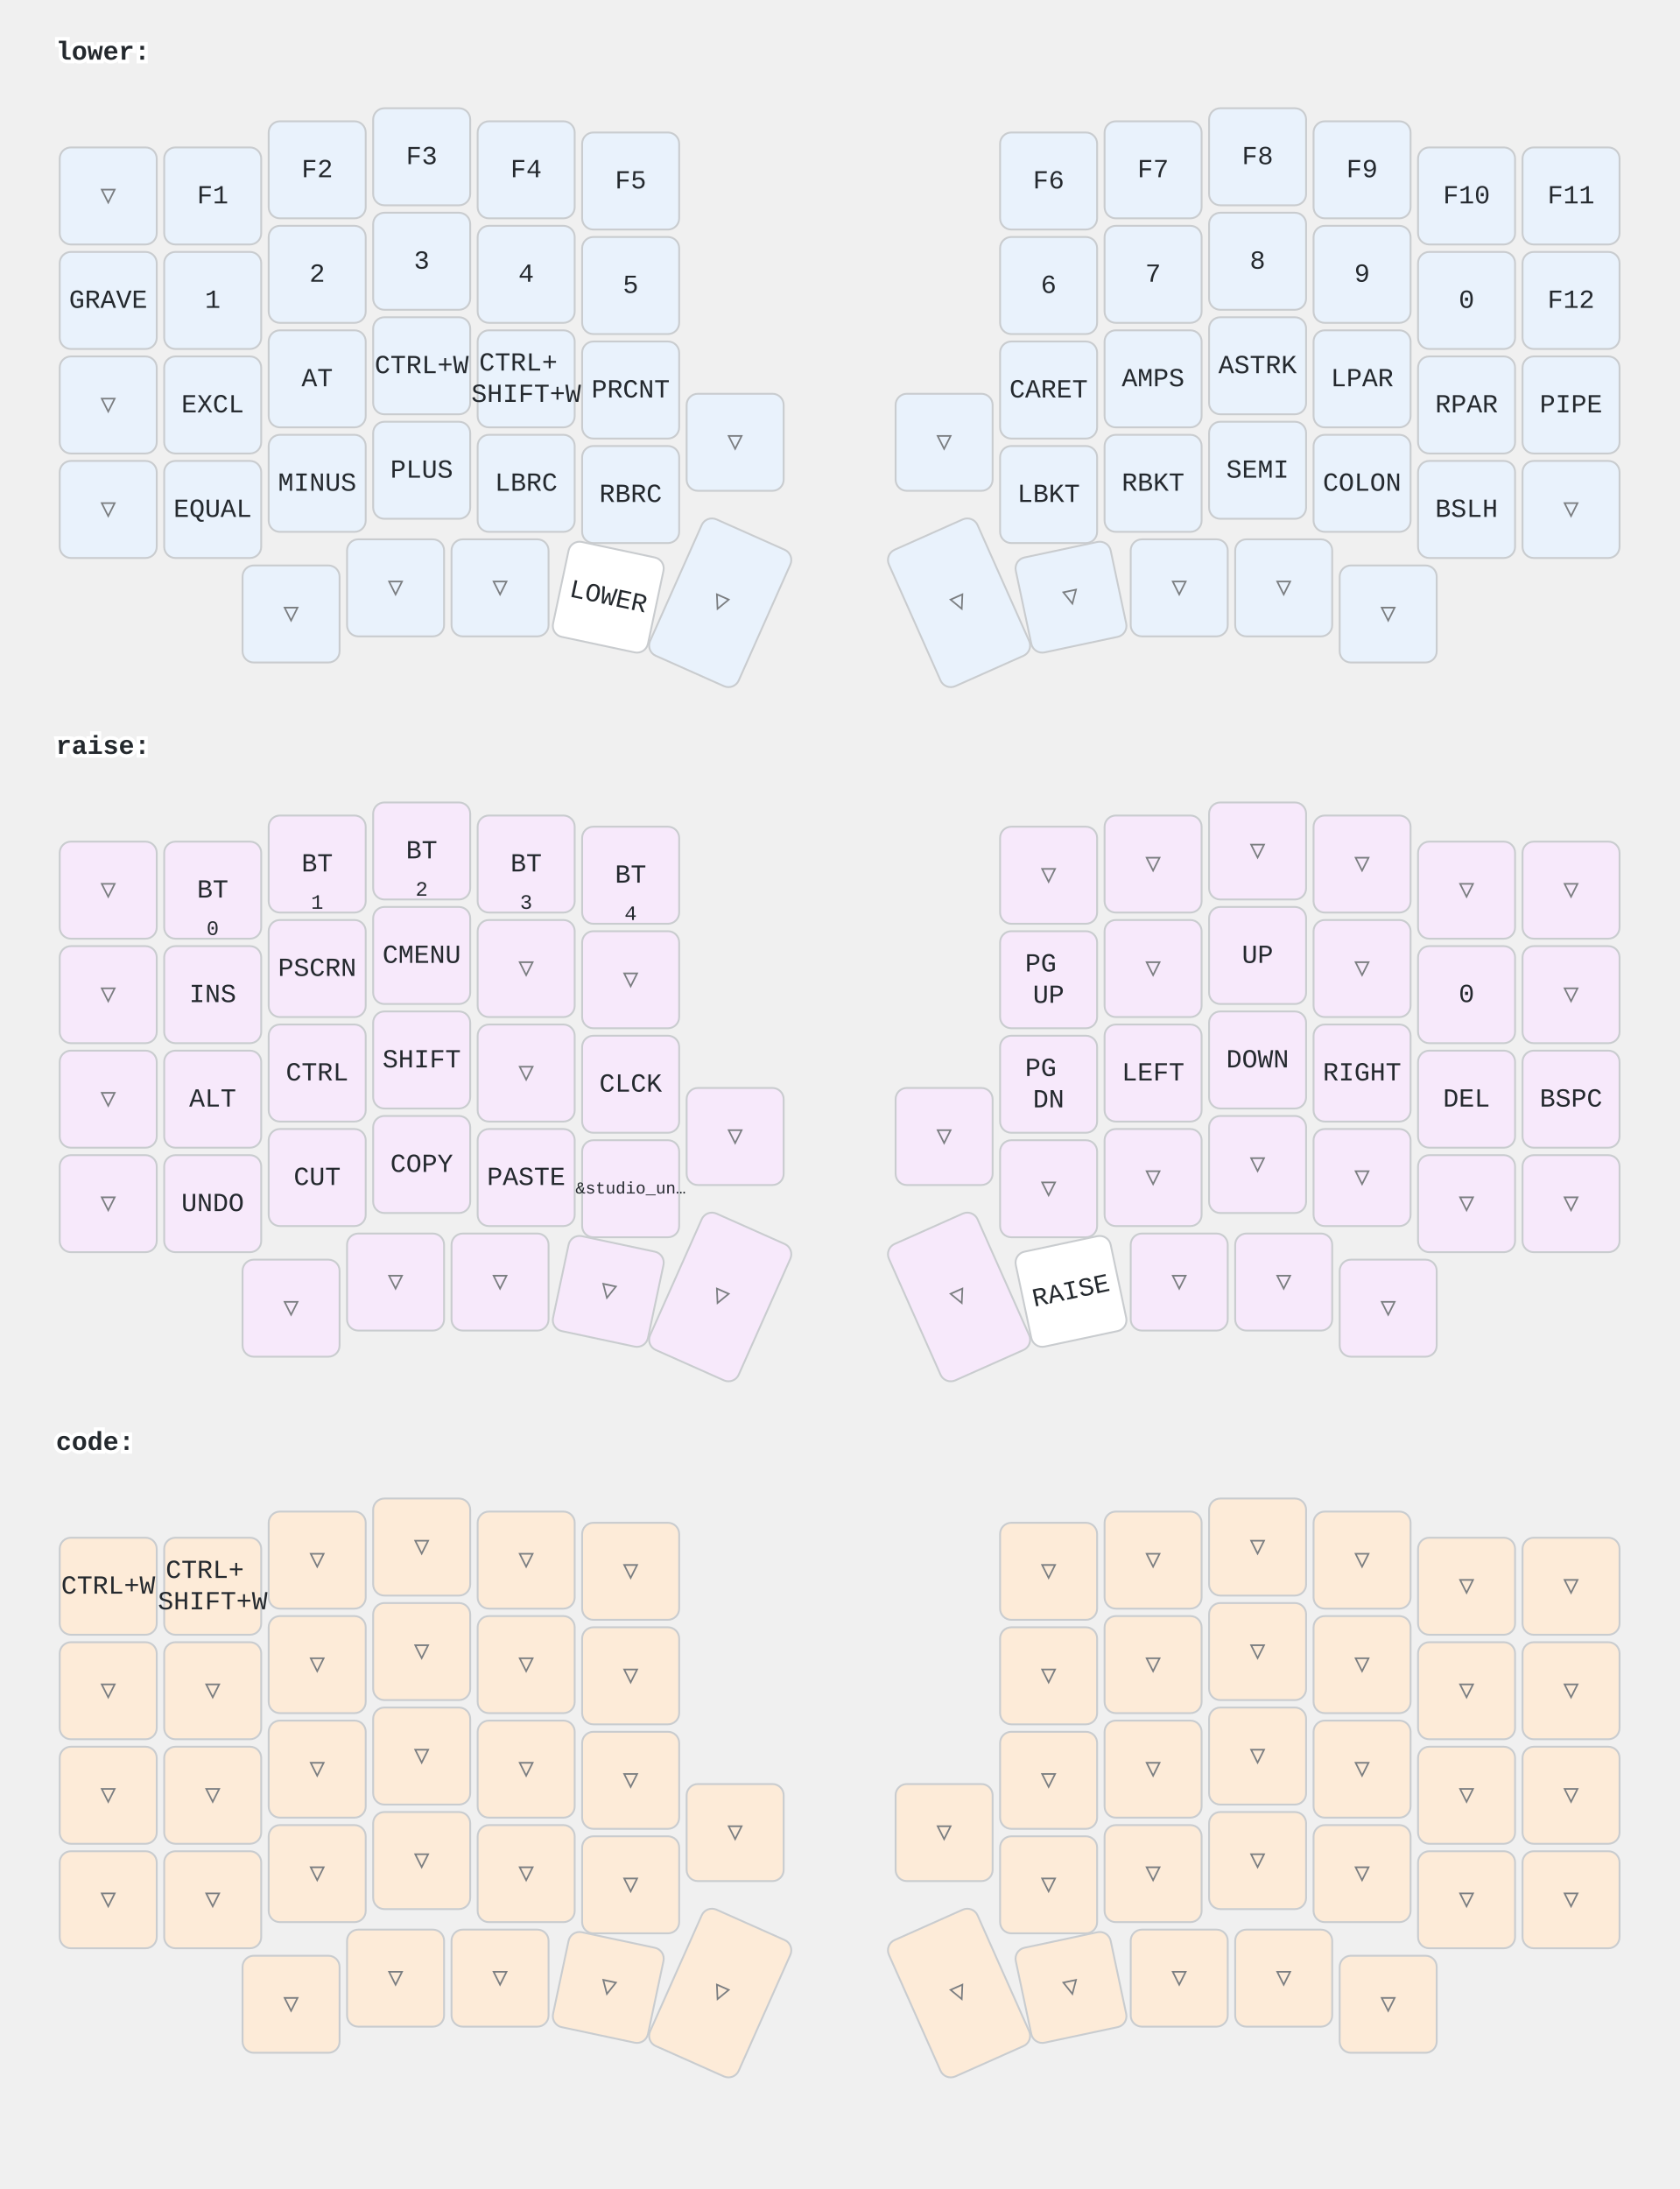
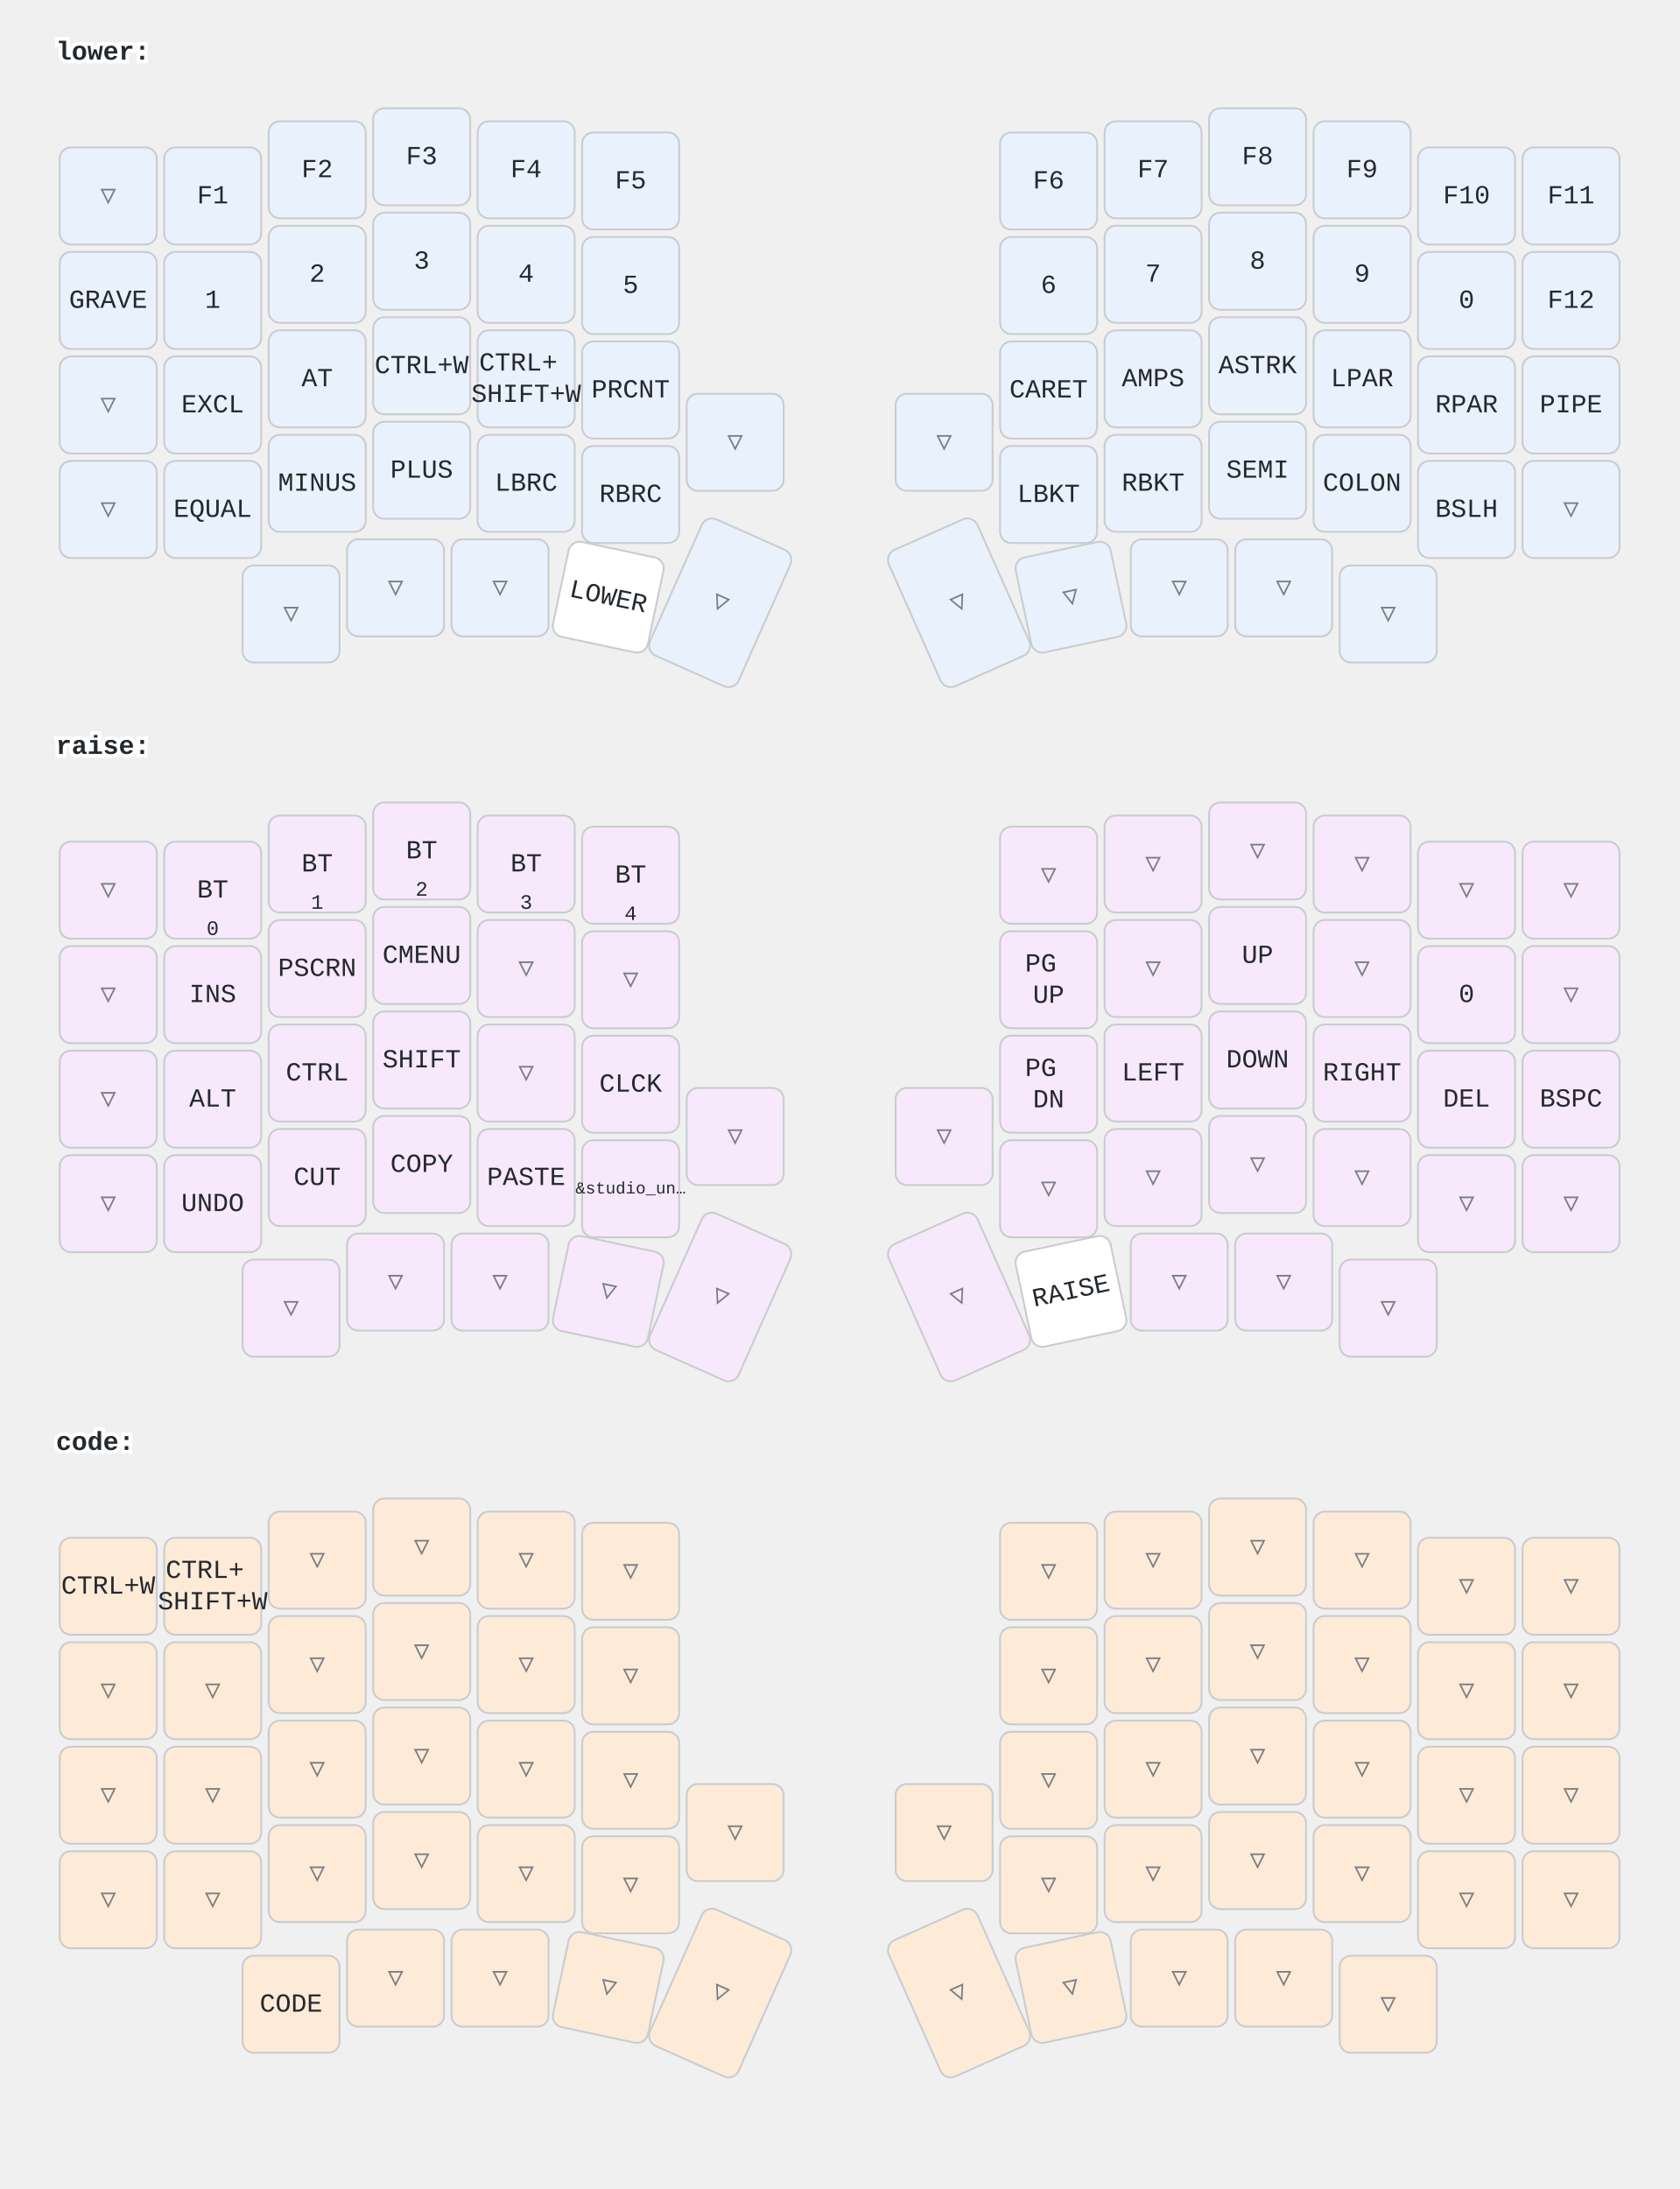
<svg xmlns="http://www.w3.org/2000/svg" width="900" height="1173" viewBox="0 0 900 1173" class="keymap">
  <style>/* inherit to force styles through use tags */
svg path {
    fill: inherit;
}

/* font and background color specifications */
svg.keymap {
    font-family: SFMono-Regular,Consolas,Liberation Mono,Menlo,monospace;
    font-size: 14px;
    font-kerning: normal;
    text-rendering: optimizeLegibility;
    fill: #24292e;
}

/* default key styling */
rect.key {
    fill: #f6f8fa;
}

rect.key, rect.combo {
    stroke: #c9cccf;
    stroke-width: 1;
}

/* default key side styling, only used is draw_key_sides is set */
rect.side {
    filter: brightness(90%);
}

/* color accent for combo boxes */
rect.combo, rect.combo-separate {
    fill: #cdf;
}

/* color accent for held keys */
rect.held, rect.combo.held {
    fill: #fdd;
}

/* color accent for ghost (optional) keys */
rect.ghost, rect.combo.ghost {
    stroke-dasharray: 4, 4;
    stroke-width: 2;
}

text {
    text-anchor: middle;
    dominant-baseline: middle;
}

/* styling for layer labels */
text.label {
    font-weight: bold;
    text-anchor: start;
    stroke: white;
    stroke-width: 4;
    paint-order: stroke;
}

/* styling for optional footer */
text.footer {
    text-anchor: end;
    dominant-baseline: auto;
    stroke: white;
    stroke-width: 4;
    paint-order: stroke;
}

/* styling for combo tap, and key non-tap label text */
text.combo, text.hold, text.shifted, text.left, text.right {
    font-size: 11px;
}

text.hold {
    text-anchor: middle;
    dominant-baseline: auto;
}

text.shifted {
    text-anchor: middle;
    dominant-baseline: hanging;
}

text.left {
    text-anchor: start;
}

text.right {
    text-anchor: end;
}

text.layer-activator {
    text-decoration: underline;
}

/* styling for hold/shifted label text in combo box */
text.combo.hold, text.combo.shifted, text.combo.left, text.combo.right {
    font-size: 8px;
}

/* lighter symbol for transparent keys */
text.trans {
    fill: #7b7e81;
}

/* styling for combo dendrons */
path.combo {
    stroke-width: 1;
    stroke: gray;
    fill: none;
}

/* Start Tabler Icons Cleanup */
/* cannot use height/width with glyphs */
.icon-tabler &gt; path {
    fill: inherit;
    stroke: inherit;
    stroke-width: 2;
}
/* hide tabler's default box */
.icon-tabler &gt; path[stroke="none"][fill="none"] {
    visibility: hidden;
}
/* End Tabler Icons Cleanup */

/* Render labels in uppercase for consistent legends */
text.key,
text.label,
text.combo,
text.hold,
text.shifted,
text.left,
text.right {
  text-transform: uppercase;
}

/* Per-layer key background hues (normal keys only) */
.layer-default rect.key:not(.held) { fill: hsl(42 70% 96%); }
.layer-lower rect.key:not(.held)   { fill: hsl(210 75% 95%); }
.layer-raise rect.key:not(.held)   { fill: hsl(285 70% 95%); }
.layer-code rect.key:not(.held)    { fill: hsl(30 90% 92%); }
.layer-adjust rect.key:not(.held)  { fill: hsl(145 55% 94%); }

/* Make held/layer-activator keys white */
.layer-default rect.key.held,
.layer-lower rect.key.held,
.layer-raise rect.key.held,
.layer-code rect.key.held,
.layer-adjust rect.key.held {
  fill: #ffffff;
}
</style>
  <g transform="translate(30, 0)" class="layer-lower">
    <text x="0" y="28" class="label" id="lower">lower:</text>
    <g transform="translate(0, 56)">
      <g transform="translate(28, 49)" class="key trans keypos-0">
        <rect rx="6" ry="6" x="-26" y="-26" width="52" height="52" class="key trans" />
        <text x="0" y="0" class="key trans tap">▽</text>
      </g>
      <g transform="translate(84, 49)" class="key keypos-1">
        <rect rx="6" ry="6" x="-26" y="-26" width="52" height="52" class="key" />
        <text x="0" y="0" class="key tap">F1</text>
      </g>
      <g transform="translate(140, 35)" class="key keypos-2">
        <rect rx="6" ry="6" x="-26" y="-26" width="52" height="52" class="key" />
        <text x="0" y="0" class="key tap">F2</text>
      </g>
      <g transform="translate(196, 28)" class="key keypos-3">
        <rect rx="6" ry="6" x="-26" y="-26" width="52" height="52" class="key" />
        <text x="0" y="0" class="key tap">F3</text>
      </g>
      <g transform="translate(252, 35)" class="key keypos-4">
        <rect rx="6" ry="6" x="-26" y="-26" width="52" height="52" class="key" />
        <text x="0" y="0" class="key tap">F4</text>
      </g>
      <g transform="translate(308, 41)" class="key keypos-5">
        <rect rx="6" ry="6" x="-26" y="-26" width="52" height="52" class="key" />
        <text x="0" y="0" class="key tap">F5</text>
      </g>
      <g transform="translate(532, 41)" class="key keypos-6">
        <rect rx="6" ry="6" x="-26" y="-26" width="52" height="52" class="key" />
        <text x="0" y="0" class="key tap">F6</text>
      </g>
      <g transform="translate(588, 35)" class="key keypos-7">
        <rect rx="6" ry="6" x="-26" y="-26" width="52" height="52" class="key" />
        <text x="0" y="0" class="key tap">F7</text>
      </g>
      <g transform="translate(644, 28)" class="key keypos-8">
        <rect rx="6" ry="6" x="-26" y="-26" width="52" height="52" class="key" />
        <text x="0" y="0" class="key tap">F8</text>
      </g>
      <g transform="translate(700, 35)" class="key keypos-9">
        <rect rx="6" ry="6" x="-26" y="-26" width="52" height="52" class="key" />
        <text x="0" y="0" class="key tap">F9</text>
      </g>
      <g transform="translate(756, 49)" class="key keypos-10">
        <rect rx="6" ry="6" x="-26" y="-26" width="52" height="52" class="key" />
        <text x="0" y="0" class="key tap">F10</text>
      </g>
      <g transform="translate(812, 49)" class="key keypos-11">
        <rect rx="6" ry="6" x="-26" y="-26" width="52" height="52" class="key" />
        <text x="0" y="0" class="key tap">F11</text>
      </g>
      <g transform="translate(28, 105)" class="key keypos-12">
        <rect rx="6" ry="6" x="-26" y="-26" width="52" height="52" class="key" />
        <text x="0" y="0" class="key tap">GRAVE</text>
      </g>
      <g transform="translate(84, 105)" class="key keypos-13">
        <rect rx="6" ry="6" x="-26" y="-26" width="52" height="52" class="key" />
        <text x="0" y="0" class="key tap">1</text>
      </g>
      <g transform="translate(140, 91)" class="key keypos-14">
        <rect rx="6" ry="6" x="-26" y="-26" width="52" height="52" class="key" />
        <text x="0" y="0" class="key tap">2</text>
      </g>
      <g transform="translate(196, 84)" class="key keypos-15">
        <rect rx="6" ry="6" x="-26" y="-26" width="52" height="52" class="key" />
        <text x="0" y="0" class="key tap">3</text>
      </g>
      <g transform="translate(252, 91)" class="key keypos-16">
        <rect rx="6" ry="6" x="-26" y="-26" width="52" height="52" class="key" />
        <text x="0" y="0" class="key tap">4</text>
      </g>
      <g transform="translate(308, 97)" class="key keypos-17">
        <rect rx="6" ry="6" x="-26" y="-26" width="52" height="52" class="key" />
        <text x="0" y="0" class="key tap">5</text>
      </g>
      <g transform="translate(532, 97)" class="key keypos-18">
        <rect rx="6" ry="6" x="-26" y="-26" width="52" height="52" class="key" />
        <text x="0" y="0" class="key tap">6</text>
      </g>
      <g transform="translate(588, 91)" class="key keypos-19">
        <rect rx="6" ry="6" x="-26" y="-26" width="52" height="52" class="key" />
        <text x="0" y="0" class="key tap">7</text>
      </g>
      <g transform="translate(644, 84)" class="key keypos-20">
        <rect rx="6" ry="6" x="-26" y="-26" width="52" height="52" class="key" />
        <text x="0" y="0" class="key tap">8</text>
      </g>
      <g transform="translate(700, 91)" class="key keypos-21">
        <rect rx="6" ry="6" x="-26" y="-26" width="52" height="52" class="key" />
        <text x="0" y="0" class="key tap">9</text>
      </g>
      <g transform="translate(756, 105)" class="key keypos-22">
        <rect rx="6" ry="6" x="-26" y="-26" width="52" height="52" class="key" />
        <text x="0" y="0" class="key tap">0</text>
      </g>
      <g transform="translate(812, 105)" class="key keypos-23">
        <rect rx="6" ry="6" x="-26" y="-26" width="52" height="52" class="key" />
        <text x="0" y="0" class="key tap">F12</text>
      </g>
      <g transform="translate(28, 161)" class="key trans keypos-24">
        <rect rx="6" ry="6" x="-26" y="-26" width="52" height="52" class="key trans" />
        <text x="0" y="0" class="key trans tap">▽</text>
      </g>
      <g transform="translate(84, 161)" class="key keypos-25">
        <rect rx="6" ry="6" x="-26" y="-26" width="52" height="52" class="key" />
        <text x="0" y="0" class="key tap">EXCL</text>
      </g>
      <g transform="translate(140, 147)" class="key keypos-26">
        <rect rx="6" ry="6" x="-26" y="-26" width="52" height="52" class="key" />
        <text x="0" y="0" class="key tap">AT</text>
      </g>
      <g transform="translate(196, 140)" class="key keypos-27">
        <rect rx="6" ry="6" x="-26" y="-26" width="52" height="52" class="key" />
        <text x="0" y="0" class="key tap">CTRL+W</text>
      </g>
      <g transform="translate(252, 147)" class="key keypos-28">
        <rect rx="6" ry="6" x="-26" y="-26" width="52" height="52" class="key" />
        <text x="0" y="0" class="key tap">
          <tspan x="0" dy="-0.6em">CTRL+</tspan>
          <tspan x="0" dy="1.2em">SHIFT+W</tspan>
        </text>
      </g>
      <g transform="translate(308, 153)" class="key keypos-29">
        <rect rx="6" ry="6" x="-26" y="-26" width="52" height="52" class="key" />
        <text x="0" y="0" class="key tap">PRCNT</text>
      </g>
      <g transform="translate(532, 153)" class="key keypos-30">
        <rect rx="6" ry="6" x="-26" y="-26" width="52" height="52" class="key" />
        <text x="0" y="0" class="key tap">CARET</text>
      </g>
      <g transform="translate(588, 147)" class="key keypos-31">
        <rect rx="6" ry="6" x="-26" y="-26" width="52" height="52" class="key" />
        <text x="0" y="0" class="key tap">AMPS</text>
      </g>
      <g transform="translate(644, 140)" class="key keypos-32">
        <rect rx="6" ry="6" x="-26" y="-26" width="52" height="52" class="key" />
        <text x="0" y="0" class="key tap">ASTRK</text>
      </g>
      <g transform="translate(700, 147)" class="key keypos-33">
        <rect rx="6" ry="6" x="-26" y="-26" width="52" height="52" class="key" />
        <text x="0" y="0" class="key tap">LPAR</text>
      </g>
      <g transform="translate(756, 161)" class="key keypos-34">
        <rect rx="6" ry="6" x="-26" y="-26" width="52" height="52" class="key" />
        <text x="0" y="0" class="key tap">RPAR</text>
      </g>
      <g transform="translate(812, 161)" class="key keypos-35">
        <rect rx="6" ry="6" x="-26" y="-26" width="52" height="52" class="key" />
        <text x="0" y="0" class="key tap">PIPE</text>
      </g>
      <g transform="translate(28, 217)" class="key trans keypos-36">
        <rect rx="6" ry="6" x="-26" y="-26" width="52" height="52" class="key trans" />
        <text x="0" y="0" class="key trans tap">▽</text>
      </g>
      <g transform="translate(84, 217)" class="key keypos-37">
        <rect rx="6" ry="6" x="-26" y="-26" width="52" height="52" class="key" />
        <text x="0" y="0" class="key tap">EQUAL</text>
      </g>
      <g transform="translate(140, 203)" class="key keypos-38">
        <rect rx="6" ry="6" x="-26" y="-26" width="52" height="52" class="key" />
        <text x="0" y="0" class="key tap">MINUS</text>
      </g>
      <g transform="translate(196, 196)" class="key keypos-39">
        <rect rx="6" ry="6" x="-26" y="-26" width="52" height="52" class="key" />
        <text x="0" y="0" class="key tap">PLUS</text>
      </g>
      <g transform="translate(252, 203)" class="key keypos-40">
        <rect rx="6" ry="6" x="-26" y="-26" width="52" height="52" class="key" />
        <text x="0" y="0" class="key tap">LBRC</text>
      </g>
      <g transform="translate(308, 209)" class="key keypos-41">
        <rect rx="6" ry="6" x="-26" y="-26" width="52" height="52" class="key" />
        <text x="0" y="0" class="key tap">RBRC</text>
      </g>
      <g transform="translate(364, 181)" class="key trans keypos-42">
        <rect rx="6" ry="6" x="-26" y="-26" width="52" height="52" class="key trans" />
        <text x="0" y="0" class="key trans tap">▽</text>
      </g>
      <g transform="translate(476, 181)" class="key trans keypos-43">
        <rect rx="6" ry="6" x="-26" y="-26" width="52" height="52" class="key trans" />
        <text x="0" y="0" class="key trans tap">▽</text>
      </g>
      <g transform="translate(532, 209)" class="key keypos-44">
        <rect rx="6" ry="6" x="-26" y="-26" width="52" height="52" class="key" />
        <text x="0" y="0" class="key tap">LBKT</text>
      </g>
      <g transform="translate(588, 203)" class="key keypos-45">
        <rect rx="6" ry="6" x="-26" y="-26" width="52" height="52" class="key" />
        <text x="0" y="0" class="key tap">RBKT</text>
      </g>
      <g transform="translate(644, 196)" class="key keypos-46">
        <rect rx="6" ry="6" x="-26" y="-26" width="52" height="52" class="key" />
        <text x="0" y="0" class="key tap">SEMI</text>
      </g>
      <g transform="translate(700, 203)" class="key keypos-47">
        <rect rx="6" ry="6" x="-26" y="-26" width="52" height="52" class="key" />
        <text x="0" y="0" class="key tap">COLON</text>
      </g>
      <g transform="translate(756, 217)" class="key keypos-48">
        <rect rx="6" ry="6" x="-26" y="-26" width="52" height="52" class="key" />
        <text x="0" y="0" class="key tap">BSLH</text>
      </g>
      <g transform="translate(812, 217)" class="key trans keypos-49">
        <rect rx="6" ry="6" x="-26" y="-26" width="52" height="52" class="key trans" />
        <text x="0" y="0" class="key trans tap">▽</text>
      </g>
      <g transform="translate(126, 273)" class="key trans keypos-50">
        <rect rx="6" ry="6" x="-26" y="-26" width="52" height="52" class="key trans" />
        <text x="0" y="0" class="key trans tap">▽</text>
      </g>
      <g transform="translate(182, 259)" class="key trans keypos-51">
        <rect rx="6" ry="6" x="-26" y="-26" width="52" height="52" class="key trans" />
        <text x="0" y="0" class="key trans tap">▽</text>
      </g>
      <g transform="translate(238, 259)" class="key trans keypos-52">
        <rect rx="6" ry="6" x="-26" y="-26" width="52" height="52" class="key trans" />
        <text x="0" y="0" class="key trans tap">▽</text>
      </g>
      <g transform="translate(296, 264) rotate(12.0)" class="key held keypos-53">
        <rect rx="6" ry="6" x="-26" y="-26" width="52" height="52" class="key held" />
        <text x="0" y="0" class="key held tap">LOWER</text>
      </g>
      <g transform="translate(356, 267) rotate(24.0)" class="key trans keypos-54">
        <rect rx="6" ry="6" x="-26" y="-40" width="52" height="80" class="key trans" />
        <text x="0" y="0" class="key trans tap">▽</text>
      </g>
      <g transform="translate(484, 267) rotate(-24.0)" class="key trans keypos-55">
        <rect rx="6" ry="6" x="-26" y="-40" width="52" height="80" class="key trans" />
        <text x="0" y="0" class="key trans tap">▽</text>
      </g>
      <g transform="translate(544, 264) rotate(-12.0)" class="key trans keypos-56">
        <rect rx="6" ry="6" x="-26" y="-26" width="52" height="52" class="key trans" />
        <text x="0" y="0" class="key trans tap">▽</text>
      </g>
      <g transform="translate(602, 259)" class="key trans keypos-57">
        <rect rx="6" ry="6" x="-26" y="-26" width="52" height="52" class="key trans" />
        <text x="0" y="0" class="key trans tap">▽</text>
      </g>
      <g transform="translate(658, 259)" class="key trans keypos-58">
        <rect rx="6" ry="6" x="-26" y="-26" width="52" height="52" class="key trans" />
        <text x="0" y="0" class="key trans tap">▽</text>
      </g>
      <g transform="translate(714, 273)" class="key trans keypos-59">
        <rect rx="6" ry="6" x="-26" y="-26" width="52" height="52" class="key trans" />
        <text x="0" y="0" class="key trans tap">▽</text>
      </g>
    </g>
  </g>
  <g transform="translate(30, 372)" class="layer-raise">
    <text x="0" y="28" class="label" id="raise">raise:</text>
    <g transform="translate(0, 56)">
      <g transform="translate(28, 49)" class="key trans keypos-0">
        <rect rx="6" ry="6" x="-26" y="-26" width="52" height="52" class="key trans" />
        <text x="0" y="0" class="key trans tap">▽</text>
      </g>
      <g transform="translate(84, 49)" class="key keypos-1">
        <rect rx="6" ry="6" x="-26" y="-26" width="52" height="52" class="key" />
        <text x="0" y="0" class="key tap">BT</text>
        <text x="0" y="24" class="key hold">0</text>
      </g>
      <g transform="translate(140, 35)" class="key keypos-2">
        <rect rx="6" ry="6" x="-26" y="-26" width="52" height="52" class="key" />
        <text x="0" y="0" class="key tap">BT</text>
        <text x="0" y="24" class="key hold">1</text>
      </g>
      <g transform="translate(196, 28)" class="key keypos-3">
        <rect rx="6" ry="6" x="-26" y="-26" width="52" height="52" class="key" />
        <text x="0" y="0" class="key tap">BT</text>
        <text x="0" y="24" class="key hold">2</text>
      </g>
      <g transform="translate(252, 35)" class="key keypos-4">
        <rect rx="6" ry="6" x="-26" y="-26" width="52" height="52" class="key" />
        <text x="0" y="0" class="key tap">BT</text>
        <text x="0" y="24" class="key hold">3</text>
      </g>
      <g transform="translate(308, 41)" class="key keypos-5">
        <rect rx="6" ry="6" x="-26" y="-26" width="52" height="52" class="key" />
        <text x="0" y="0" class="key tap">BT</text>
        <text x="0" y="24" class="key hold">4</text>
      </g>
      <g transform="translate(532, 41)" class="key trans keypos-6">
        <rect rx="6" ry="6" x="-26" y="-26" width="52" height="52" class="key trans" />
        <text x="0" y="0" class="key trans tap">▽</text>
      </g>
      <g transform="translate(588, 35)" class="key trans keypos-7">
        <rect rx="6" ry="6" x="-26" y="-26" width="52" height="52" class="key trans" />
        <text x="0" y="0" class="key trans tap">▽</text>
      </g>
      <g transform="translate(644, 28)" class="key trans keypos-8">
        <rect rx="6" ry="6" x="-26" y="-26" width="52" height="52" class="key trans" />
        <text x="0" y="0" class="key trans tap">▽</text>
      </g>
      <g transform="translate(700, 35)" class="key trans keypos-9">
        <rect rx="6" ry="6" x="-26" y="-26" width="52" height="52" class="key trans" />
        <text x="0" y="0" class="key trans tap">▽</text>
      </g>
      <g transform="translate(756, 49)" class="key trans keypos-10">
        <rect rx="6" ry="6" x="-26" y="-26" width="52" height="52" class="key trans" />
        <text x="0" y="0" class="key trans tap">▽</text>
      </g>
      <g transform="translate(812, 49)" class="key trans keypos-11">
        <rect rx="6" ry="6" x="-26" y="-26" width="52" height="52" class="key trans" />
        <text x="0" y="0" class="key trans tap">▽</text>
      </g>
      <g transform="translate(28, 105)" class="key trans keypos-12">
        <rect rx="6" ry="6" x="-26" y="-26" width="52" height="52" class="key trans" />
        <text x="0" y="0" class="key trans tap">▽</text>
      </g>
      <g transform="translate(84, 105)" class="key keypos-13">
        <rect rx="6" ry="6" x="-26" y="-26" width="52" height="52" class="key" />
        <text x="0" y="0" class="key tap">INS</text>
      </g>
      <g transform="translate(140, 91)" class="key keypos-14">
        <rect rx="6" ry="6" x="-26" y="-26" width="52" height="52" class="key" />
        <text x="0" y="0" class="key tap">PSCRN</text>
      </g>
      <g transform="translate(196, 84)" class="key keypos-15">
        <rect rx="6" ry="6" x="-26" y="-26" width="52" height="52" class="key" />
        <text x="0" y="0" class="key tap">CMENU</text>
      </g>
      <g transform="translate(252, 91)" class="key trans keypos-16">
        <rect rx="6" ry="6" x="-26" y="-26" width="52" height="52" class="key trans" />
        <text x="0" y="0" class="key trans tap">▽</text>
      </g>
      <g transform="translate(308, 97)" class="key trans keypos-17">
        <rect rx="6" ry="6" x="-26" y="-26" width="52" height="52" class="key trans" />
        <text x="0" y="0" class="key trans tap">▽</text>
      </g>
      <g transform="translate(532, 97)" class="key keypos-18">
        <rect rx="6" ry="6" x="-26" y="-26" width="52" height="52" class="key" />
        <text x="0" y="0" class="key tap">
          <tspan x="0" dy="-0.6em">PG</tspan>
          <tspan x="0" dy="1.2em">UP</tspan>
        </text>
      </g>
      <g transform="translate(588, 91)" class="key trans keypos-19">
        <rect rx="6" ry="6" x="-26" y="-26" width="52" height="52" class="key trans" />
        <text x="0" y="0" class="key trans tap">▽</text>
      </g>
      <g transform="translate(644, 84)" class="key keypos-20">
        <rect rx="6" ry="6" x="-26" y="-26" width="52" height="52" class="key" />
        <text x="0" y="0" class="key tap">UP</text>
      </g>
      <g transform="translate(700, 91)" class="key trans keypos-21">
        <rect rx="6" ry="6" x="-26" y="-26" width="52" height="52" class="key trans" />
        <text x="0" y="0" class="key trans tap">▽</text>
      </g>
      <g transform="translate(756, 105)" class="key keypos-22">
        <rect rx="6" ry="6" x="-26" y="-26" width="52" height="52" class="key" />
        <text x="0" y="0" class="key tap">0</text>
      </g>
      <g transform="translate(812, 105)" class="key trans keypos-23">
        <rect rx="6" ry="6" x="-26" y="-26" width="52" height="52" class="key trans" />
        <text x="0" y="0" class="key trans tap">▽</text>
      </g>
      <g transform="translate(28, 161)" class="key trans keypos-24">
        <rect rx="6" ry="6" x="-26" y="-26" width="52" height="52" class="key trans" />
        <text x="0" y="0" class="key trans tap">▽</text>
      </g>
      <g transform="translate(84, 161)" class="key keypos-25">
        <rect rx="6" ry="6" x="-26" y="-26" width="52" height="52" class="key" />
        <text x="0" y="0" class="key tap">ALT</text>
      </g>
      <g transform="translate(140, 147)" class="key keypos-26">
        <rect rx="6" ry="6" x="-26" y="-26" width="52" height="52" class="key" />
        <text x="0" y="0" class="key tap">CTRL</text>
      </g>
      <g transform="translate(196, 140)" class="key keypos-27">
        <rect rx="6" ry="6" x="-26" y="-26" width="52" height="52" class="key" />
        <text x="0" y="0" class="key tap">SHIFT</text>
      </g>
      <g transform="translate(252, 147)" class="key trans keypos-28">
        <rect rx="6" ry="6" x="-26" y="-26" width="52" height="52" class="key trans" />
        <text x="0" y="0" class="key trans tap">▽</text>
      </g>
      <g transform="translate(308, 153)" class="key keypos-29">
        <rect rx="6" ry="6" x="-26" y="-26" width="52" height="52" class="key" />
        <text x="0" y="0" class="key tap">CLCK</text>
      </g>
      <g transform="translate(532, 153)" class="key keypos-30">
        <rect rx="6" ry="6" x="-26" y="-26" width="52" height="52" class="key" />
        <text x="0" y="0" class="key tap">
          <tspan x="0" dy="-0.6em">PG</tspan>
          <tspan x="0" dy="1.2em">DN</tspan>
        </text>
      </g>
      <g transform="translate(588, 147)" class="key keypos-31">
        <rect rx="6" ry="6" x="-26" y="-26" width="52" height="52" class="key" />
        <text x="0" y="0" class="key tap">LEFT</text>
      </g>
      <g transform="translate(644, 140)" class="key keypos-32">
        <rect rx="6" ry="6" x="-26" y="-26" width="52" height="52" class="key" />
        <text x="0" y="0" class="key tap">DOWN</text>
      </g>
      <g transform="translate(700, 147)" class="key keypos-33">
        <rect rx="6" ry="6" x="-26" y="-26" width="52" height="52" class="key" />
        <text x="0" y="0" class="key tap">RIGHT</text>
      </g>
      <g transform="translate(756, 161)" class="key keypos-34">
        <rect rx="6" ry="6" x="-26" y="-26" width="52" height="52" class="key" />
        <text x="0" y="0" class="key tap">DEL</text>
      </g>
      <g transform="translate(812, 161)" class="key keypos-35">
        <rect rx="6" ry="6" x="-26" y="-26" width="52" height="52" class="key" />
        <text x="0" y="0" class="key tap">BSPC</text>
      </g>
      <g transform="translate(28, 217)" class="key trans keypos-36">
        <rect rx="6" ry="6" x="-26" y="-26" width="52" height="52" class="key trans" />
        <text x="0" y="0" class="key trans tap">▽</text>
      </g>
      <g transform="translate(84, 217)" class="key keypos-37">
        <rect rx="6" ry="6" x="-26" y="-26" width="52" height="52" class="key" />
        <text x="0" y="0" class="key tap">UNDO</text>
      </g>
      <g transform="translate(140, 203)" class="key keypos-38">
        <rect rx="6" ry="6" x="-26" y="-26" width="52" height="52" class="key" />
        <text x="0" y="0" class="key tap">CUT</text>
      </g>
      <g transform="translate(196, 196)" class="key keypos-39">
        <rect rx="6" ry="6" x="-26" y="-26" width="52" height="52" class="key" />
        <text x="0" y="0" class="key tap">COPY</text>
      </g>
      <g transform="translate(252, 203)" class="key keypos-40">
        <rect rx="6" ry="6" x="-26" y="-26" width="52" height="52" class="key" />
        <text x="0" y="0" class="key tap">PASTE</text>
      </g>
      <g transform="translate(308, 209)" class="key keypos-41">
        <rect rx="6" ry="6" x="-26" y="-26" width="52" height="52" class="key" />
        <text x="0" y="0" class="key tap">
          <tspan style="font-size: 64%">&amp;studio_un…</tspan>
        </text>
      </g>
      <g transform="translate(364, 181)" class="key trans keypos-42">
        <rect rx="6" ry="6" x="-26" y="-26" width="52" height="52" class="key trans" />
        <text x="0" y="0" class="key trans tap">▽</text>
      </g>
      <g transform="translate(476, 181)" class="key trans keypos-43">
        <rect rx="6" ry="6" x="-26" y="-26" width="52" height="52" class="key trans" />
        <text x="0" y="0" class="key trans tap">▽</text>
      </g>
      <g transform="translate(532, 209)" class="key trans keypos-44">
        <rect rx="6" ry="6" x="-26" y="-26" width="52" height="52" class="key trans" />
        <text x="0" y="0" class="key trans tap">▽</text>
      </g>
      <g transform="translate(588, 203)" class="key trans keypos-45">
        <rect rx="6" ry="6" x="-26" y="-26" width="52" height="52" class="key trans" />
        <text x="0" y="0" class="key trans tap">▽</text>
      </g>
      <g transform="translate(644, 196)" class="key trans keypos-46">
        <rect rx="6" ry="6" x="-26" y="-26" width="52" height="52" class="key trans" />
        <text x="0" y="0" class="key trans tap">▽</text>
      </g>
      <g transform="translate(700, 203)" class="key trans keypos-47">
        <rect rx="6" ry="6" x="-26" y="-26" width="52" height="52" class="key trans" />
        <text x="0" y="0" class="key trans tap">▽</text>
      </g>
      <g transform="translate(756, 217)" class="key trans keypos-48">
        <rect rx="6" ry="6" x="-26" y="-26" width="52" height="52" class="key trans" />
        <text x="0" y="0" class="key trans tap">▽</text>
      </g>
      <g transform="translate(812, 217)" class="key trans keypos-49">
        <rect rx="6" ry="6" x="-26" y="-26" width="52" height="52" class="key trans" />
        <text x="0" y="0" class="key trans tap">▽</text>
      </g>
      <g transform="translate(126, 273)" class="key trans keypos-50">
        <rect rx="6" ry="6" x="-26" y="-26" width="52" height="52" class="key trans" />
        <text x="0" y="0" class="key trans tap">▽</text>
      </g>
      <g transform="translate(182, 259)" class="key trans keypos-51">
        <rect rx="6" ry="6" x="-26" y="-26" width="52" height="52" class="key trans" />
        <text x="0" y="0" class="key trans tap">▽</text>
      </g>
      <g transform="translate(238, 259)" class="key trans keypos-52">
        <rect rx="6" ry="6" x="-26" y="-26" width="52" height="52" class="key trans" />
        <text x="0" y="0" class="key trans tap">▽</text>
      </g>
      <g transform="translate(296, 264) rotate(12.0)" class="key trans keypos-53">
        <rect rx="6" ry="6" x="-26" y="-26" width="52" height="52" class="key trans" />
        <text x="0" y="0" class="key trans tap">▽</text>
      </g>
      <g transform="translate(356, 267) rotate(24.0)" class="key trans keypos-54">
        <rect rx="6" ry="6" x="-26" y="-40" width="52" height="80" class="key trans" />
        <text x="0" y="0" class="key trans tap">▽</text>
      </g>
      <g transform="translate(484, 267) rotate(-24.0)" class="key trans keypos-55">
        <rect rx="6" ry="6" x="-26" y="-40" width="52" height="80" class="key trans" />
        <text x="0" y="0" class="key trans tap">▽</text>
      </g>
      <g transform="translate(544, 264) rotate(-12.0)" class="key held keypos-56">
        <rect rx="6" ry="6" x="-26" y="-26" width="52" height="52" class="key held" />
        <text x="0" y="0" class="key held tap">RAISE</text>
      </g>
      <g transform="translate(602, 259)" class="key trans keypos-57">
        <rect rx="6" ry="6" x="-26" y="-26" width="52" height="52" class="key trans" />
        <text x="0" y="0" class="key trans tap">▽</text>
      </g>
      <g transform="translate(658, 259)" class="key trans keypos-58">
        <rect rx="6" ry="6" x="-26" y="-26" width="52" height="52" class="key trans" />
        <text x="0" y="0" class="key trans tap">▽</text>
      </g>
      <g transform="translate(714, 273)" class="key trans keypos-59">
        <rect rx="6" ry="6" x="-26" y="-26" width="52" height="52" class="key trans" />
        <text x="0" y="0" class="key trans tap">▽</text>
      </g>
    </g>
  </g>
  <g transform="translate(30, 745)" class="layer-code">
    <text x="0" y="28" class="label" id="code">code:</text>
    <g transform="translate(0, 56)">
      <g transform="translate(28, 49)" class="key keypos-0">
        <rect rx="6" ry="6" x="-26" y="-26" width="52" height="52" class="key" />
        <text x="0" y="0" class="key tap">CTRL+W</text>
      </g>
      <g transform="translate(84, 49)" class="key keypos-1">
        <rect rx="6" ry="6" x="-26" y="-26" width="52" height="52" class="key" />
        <text x="0" y="0" class="key tap">
          <tspan x="0" dy="-0.6em">CTRL+</tspan>
          <tspan x="0" dy="1.2em">SHIFT+W</tspan>
        </text>
      </g>
      <g transform="translate(140, 35)" class="key trans keypos-2">
        <rect rx="6" ry="6" x="-26" y="-26" width="52" height="52" class="key trans" />
        <text x="0" y="0" class="key trans tap">▽</text>
      </g>
      <g transform="translate(196, 28)" class="key trans keypos-3">
        <rect rx="6" ry="6" x="-26" y="-26" width="52" height="52" class="key trans" />
        <text x="0" y="0" class="key trans tap">▽</text>
      </g>
      <g transform="translate(252, 35)" class="key trans keypos-4">
        <rect rx="6" ry="6" x="-26" y="-26" width="52" height="52" class="key trans" />
        <text x="0" y="0" class="key trans tap">▽</text>
      </g>
      <g transform="translate(308, 41)" class="key trans keypos-5">
        <rect rx="6" ry="6" x="-26" y="-26" width="52" height="52" class="key trans" />
        <text x="0" y="0" class="key trans tap">▽</text>
      </g>
      <g transform="translate(532, 41)" class="key trans keypos-6">
        <rect rx="6" ry="6" x="-26" y="-26" width="52" height="52" class="key trans" />
        <text x="0" y="0" class="key trans tap">▽</text>
      </g>
      <g transform="translate(588, 35)" class="key trans keypos-7">
        <rect rx="6" ry="6" x="-26" y="-26" width="52" height="52" class="key trans" />
        <text x="0" y="0" class="key trans tap">▽</text>
      </g>
      <g transform="translate(644, 28)" class="key trans keypos-8">
        <rect rx="6" ry="6" x="-26" y="-26" width="52" height="52" class="key trans" />
        <text x="0" y="0" class="key trans tap">▽</text>
      </g>
      <g transform="translate(700, 35)" class="key trans keypos-9">
        <rect rx="6" ry="6" x="-26" y="-26" width="52" height="52" class="key trans" />
        <text x="0" y="0" class="key trans tap">▽</text>
      </g>
      <g transform="translate(756, 49)" class="key trans keypos-10">
        <rect rx="6" ry="6" x="-26" y="-26" width="52" height="52" class="key trans" />
        <text x="0" y="0" class="key trans tap">▽</text>
      </g>
      <g transform="translate(812, 49)" class="key trans keypos-11">
        <rect rx="6" ry="6" x="-26" y="-26" width="52" height="52" class="key trans" />
        <text x="0" y="0" class="key trans tap">▽</text>
      </g>
      <g transform="translate(28, 105)" class="key trans keypos-12">
        <rect rx="6" ry="6" x="-26" y="-26" width="52" height="52" class="key trans" />
        <text x="0" y="0" class="key trans tap">▽</text>
      </g>
      <g transform="translate(84, 105)" class="key trans keypos-13">
        <rect rx="6" ry="6" x="-26" y="-26" width="52" height="52" class="key trans" />
        <text x="0" y="0" class="key trans tap">▽</text>
      </g>
      <g transform="translate(140, 91)" class="key trans keypos-14">
        <rect rx="6" ry="6" x="-26" y="-26" width="52" height="52" class="key trans" />
        <text x="0" y="0" class="key trans tap">▽</text>
      </g>
      <g transform="translate(196, 84)" class="key trans keypos-15">
        <rect rx="6" ry="6" x="-26" y="-26" width="52" height="52" class="key trans" />
        <text x="0" y="0" class="key trans tap">▽</text>
      </g>
      <g transform="translate(252, 91)" class="key trans keypos-16">
        <rect rx="6" ry="6" x="-26" y="-26" width="52" height="52" class="key trans" />
        <text x="0" y="0" class="key trans tap">▽</text>
      </g>
      <g transform="translate(308, 97)" class="key trans keypos-17">
        <rect rx="6" ry="6" x="-26" y="-26" width="52" height="52" class="key trans" />
        <text x="0" y="0" class="key trans tap">▽</text>
      </g>
      <g transform="translate(532, 97)" class="key trans keypos-18">
        <rect rx="6" ry="6" x="-26" y="-26" width="52" height="52" class="key trans" />
        <text x="0" y="0" class="key trans tap">▽</text>
      </g>
      <g transform="translate(588, 91)" class="key trans keypos-19">
        <rect rx="6" ry="6" x="-26" y="-26" width="52" height="52" class="key trans" />
        <text x="0" y="0" class="key trans tap">▽</text>
      </g>
      <g transform="translate(644, 84)" class="key trans keypos-20">
        <rect rx="6" ry="6" x="-26" y="-26" width="52" height="52" class="key trans" />
        <text x="0" y="0" class="key trans tap">▽</text>
      </g>
      <g transform="translate(700, 91)" class="key trans keypos-21">
        <rect rx="6" ry="6" x="-26" y="-26" width="52" height="52" class="key trans" />
        <text x="0" y="0" class="key trans tap">▽</text>
      </g>
      <g transform="translate(756, 105)" class="key trans keypos-22">
        <rect rx="6" ry="6" x="-26" y="-26" width="52" height="52" class="key trans" />
        <text x="0" y="0" class="key trans tap">▽</text>
      </g>
      <g transform="translate(812, 105)" class="key trans keypos-23">
        <rect rx="6" ry="6" x="-26" y="-26" width="52" height="52" class="key trans" />
        <text x="0" y="0" class="key trans tap">▽</text>
      </g>
      <g transform="translate(28, 161)" class="key trans keypos-24">
        <rect rx="6" ry="6" x="-26" y="-26" width="52" height="52" class="key trans" />
        <text x="0" y="0" class="key trans tap">▽</text>
      </g>
      <g transform="translate(84, 161)" class="key trans keypos-25">
        <rect rx="6" ry="6" x="-26" y="-26" width="52" height="52" class="key trans" />
        <text x="0" y="0" class="key trans tap">▽</text>
      </g>
      <g transform="translate(140, 147)" class="key trans keypos-26">
        <rect rx="6" ry="6" x="-26" y="-26" width="52" height="52" class="key trans" />
        <text x="0" y="0" class="key trans tap">▽</text>
      </g>
      <g transform="translate(196, 140)" class="key trans keypos-27">
        <rect rx="6" ry="6" x="-26" y="-26" width="52" height="52" class="key trans" />
        <text x="0" y="0" class="key trans tap">▽</text>
      </g>
      <g transform="translate(252, 147)" class="key trans keypos-28">
        <rect rx="6" ry="6" x="-26" y="-26" width="52" height="52" class="key trans" />
        <text x="0" y="0" class="key trans tap">▽</text>
      </g>
      <g transform="translate(308, 153)" class="key trans keypos-29">
        <rect rx="6" ry="6" x="-26" y="-26" width="52" height="52" class="key trans" />
        <text x="0" y="0" class="key trans tap">▽</text>
      </g>
      <g transform="translate(532, 153)" class="key trans keypos-30">
        <rect rx="6" ry="6" x="-26" y="-26" width="52" height="52" class="key trans" />
        <text x="0" y="0" class="key trans tap">▽</text>
      </g>
      <g transform="translate(588, 147)" class="key trans keypos-31">
        <rect rx="6" ry="6" x="-26" y="-26" width="52" height="52" class="key trans" />
        <text x="0" y="0" class="key trans tap">▽</text>
      </g>
      <g transform="translate(644, 140)" class="key trans keypos-32">
        <rect rx="6" ry="6" x="-26" y="-26" width="52" height="52" class="key trans" />
        <text x="0" y="0" class="key trans tap">▽</text>
      </g>
      <g transform="translate(700, 147)" class="key trans keypos-33">
        <rect rx="6" ry="6" x="-26" y="-26" width="52" height="52" class="key trans" />
        <text x="0" y="0" class="key trans tap">▽</text>
      </g>
      <g transform="translate(756, 161)" class="key trans keypos-34">
        <rect rx="6" ry="6" x="-26" y="-26" width="52" height="52" class="key trans" />
        <text x="0" y="0" class="key trans tap">▽</text>
      </g>
      <g transform="translate(812, 161)" class="key trans keypos-35">
        <rect rx="6" ry="6" x="-26" y="-26" width="52" height="52" class="key trans" />
        <text x="0" y="0" class="key trans tap">▽</text>
      </g>
      <g transform="translate(28, 217)" class="key trans keypos-36">
        <rect rx="6" ry="6" x="-26" y="-26" width="52" height="52" class="key trans" />
        <text x="0" y="0" class="key trans tap">▽</text>
      </g>
      <g transform="translate(84, 217)" class="key trans keypos-37">
        <rect rx="6" ry="6" x="-26" y="-26" width="52" height="52" class="key trans" />
        <text x="0" y="0" class="key trans tap">▽</text>
      </g>
      <g transform="translate(140, 203)" class="key trans keypos-38">
        <rect rx="6" ry="6" x="-26" y="-26" width="52" height="52" class="key trans" />
        <text x="0" y="0" class="key trans tap">▽</text>
      </g>
      <g transform="translate(196, 196)" class="key trans keypos-39">
        <rect rx="6" ry="6" x="-26" y="-26" width="52" height="52" class="key trans" />
        <text x="0" y="0" class="key trans tap">▽</text>
      </g>
      <g transform="translate(252, 203)" class="key trans keypos-40">
        <rect rx="6" ry="6" x="-26" y="-26" width="52" height="52" class="key trans" />
        <text x="0" y="0" class="key trans tap">▽</text>
      </g>
      <g transform="translate(308, 209)" class="key trans keypos-41">
        <rect rx="6" ry="6" x="-26" y="-26" width="52" height="52" class="key trans" />
        <text x="0" y="0" class="key trans tap">▽</text>
      </g>
      <g transform="translate(364, 181)" class="key trans keypos-42">
        <rect rx="6" ry="6" x="-26" y="-26" width="52" height="52" class="key trans" />
        <text x="0" y="0" class="key trans tap">▽</text>
      </g>
      <g transform="translate(476, 181)" class="key trans keypos-43">
        <rect rx="6" ry="6" x="-26" y="-26" width="52" height="52" class="key trans" />
        <text x="0" y="0" class="key trans tap">▽</text>
      </g>
      <g transform="translate(532, 209)" class="key trans keypos-44">
        <rect rx="6" ry="6" x="-26" y="-26" width="52" height="52" class="key trans" />
        <text x="0" y="0" class="key trans tap">▽</text>
      </g>
      <g transform="translate(588, 203)" class="key trans keypos-45">
        <rect rx="6" ry="6" x="-26" y="-26" width="52" height="52" class="key trans" />
        <text x="0" y="0" class="key trans tap">▽</text>
      </g>
      <g transform="translate(644, 196)" class="key trans keypos-46">
        <rect rx="6" ry="6" x="-26" y="-26" width="52" height="52" class="key trans" />
        <text x="0" y="0" class="key trans tap">▽</text>
      </g>
      <g transform="translate(700, 203)" class="key trans keypos-47">
        <rect rx="6" ry="6" x="-26" y="-26" width="52" height="52" class="key trans" />
        <text x="0" y="0" class="key trans tap">▽</text>
      </g>
      <g transform="translate(756, 217)" class="key trans keypos-48">
        <rect rx="6" ry="6" x="-26" y="-26" width="52" height="52" class="key trans" />
        <text x="0" y="0" class="key trans tap">▽</text>
      </g>
      <g transform="translate(812, 217)" class="key trans keypos-49">
        <rect rx="6" ry="6" x="-26" y="-26" width="52" height="52" class="key trans" />
        <text x="0" y="0" class="key trans tap">▽</text>
      </g>
-       <g transform="translate(126, 273)" class="key trans keypos-50">
-         <rect rx="6" ry="6" x="-26" y="-26" width="52" height="52" class="key trans" />
-         <text x="0" y="0" class="key trans tap">▽</text>
+       <g transform="translate(126, 273)" class="key keypos-50">
+         <rect rx="6" ry="6" x="-26" y="-26" width="52" height="52" class="key" />
+         <text x="0" y="0" class="key tap">CODE</text>
      </g>
      <g transform="translate(182, 259)" class="key trans keypos-51">
        <rect rx="6" ry="6" x="-26" y="-26" width="52" height="52" class="key trans" />
        <text x="0" y="0" class="key trans tap">▽</text>
      </g>
      <g transform="translate(238, 259)" class="key trans keypos-52">
        <rect rx="6" ry="6" x="-26" y="-26" width="52" height="52" class="key trans" />
        <text x="0" y="0" class="key trans tap">▽</text>
      </g>
      <g transform="translate(296, 264) rotate(12.0)" class="key trans keypos-53">
        <rect rx="6" ry="6" x="-26" y="-26" width="52" height="52" class="key trans" />
        <text x="0" y="0" class="key trans tap">▽</text>
      </g>
      <g transform="translate(356, 267) rotate(24.0)" class="key trans keypos-54">
        <rect rx="6" ry="6" x="-26" y="-40" width="52" height="80" class="key trans" />
        <text x="0" y="0" class="key trans tap">▽</text>
      </g>
      <g transform="translate(484, 267) rotate(-24.0)" class="key trans keypos-55">
        <rect rx="6" ry="6" x="-26" y="-40" width="52" height="80" class="key trans" />
        <text x="0" y="0" class="key trans tap">▽</text>
      </g>
      <g transform="translate(544, 264) rotate(-12.0)" class="key trans keypos-56">
        <rect rx="6" ry="6" x="-26" y="-26" width="52" height="52" class="key trans" />
        <text x="0" y="0" class="key trans tap">▽</text>
      </g>
      <g transform="translate(602, 259)" class="key trans keypos-57">
        <rect rx="6" ry="6" x="-26" y="-26" width="52" height="52" class="key trans" />
        <text x="0" y="0" class="key trans tap">▽</text>
      </g>
      <g transform="translate(658, 259)" class="key trans keypos-58">
        <rect rx="6" ry="6" x="-26" y="-26" width="52" height="52" class="key trans" />
        <text x="0" y="0" class="key trans tap">▽</text>
      </g>
      <g transform="translate(714, 273)" class="key trans keypos-59">
        <rect rx="6" ry="6" x="-26" y="-26" width="52" height="52" class="key trans" />
        <text x="0" y="0" class="key trans tap">▽</text>
      </g>
    </g>
  </g>
</svg>
